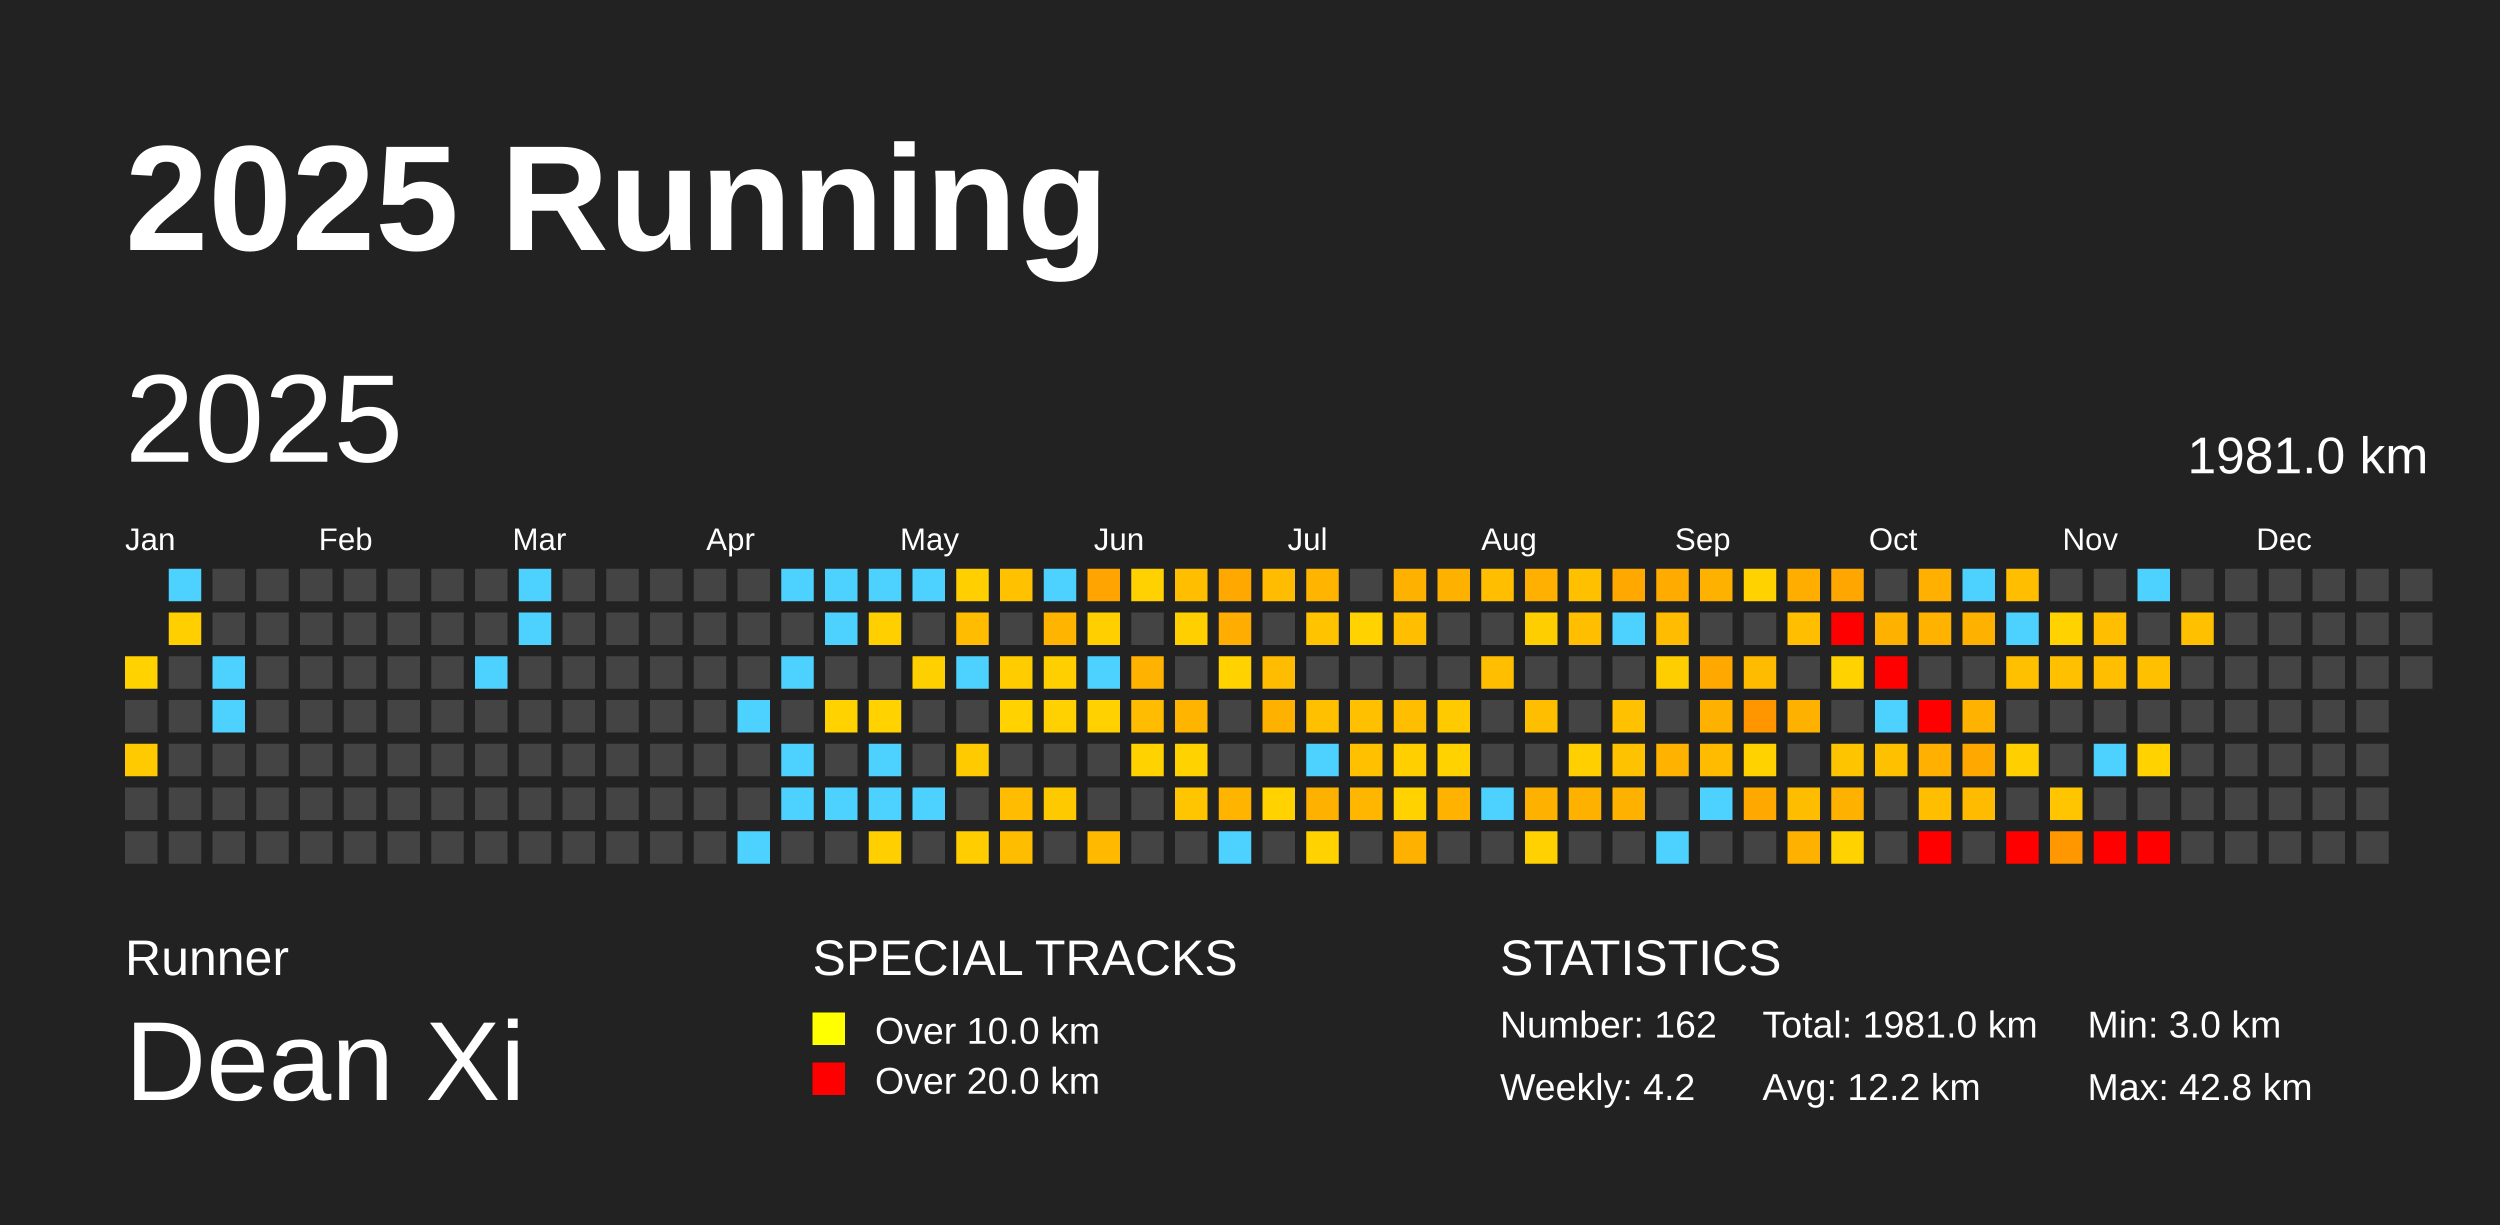
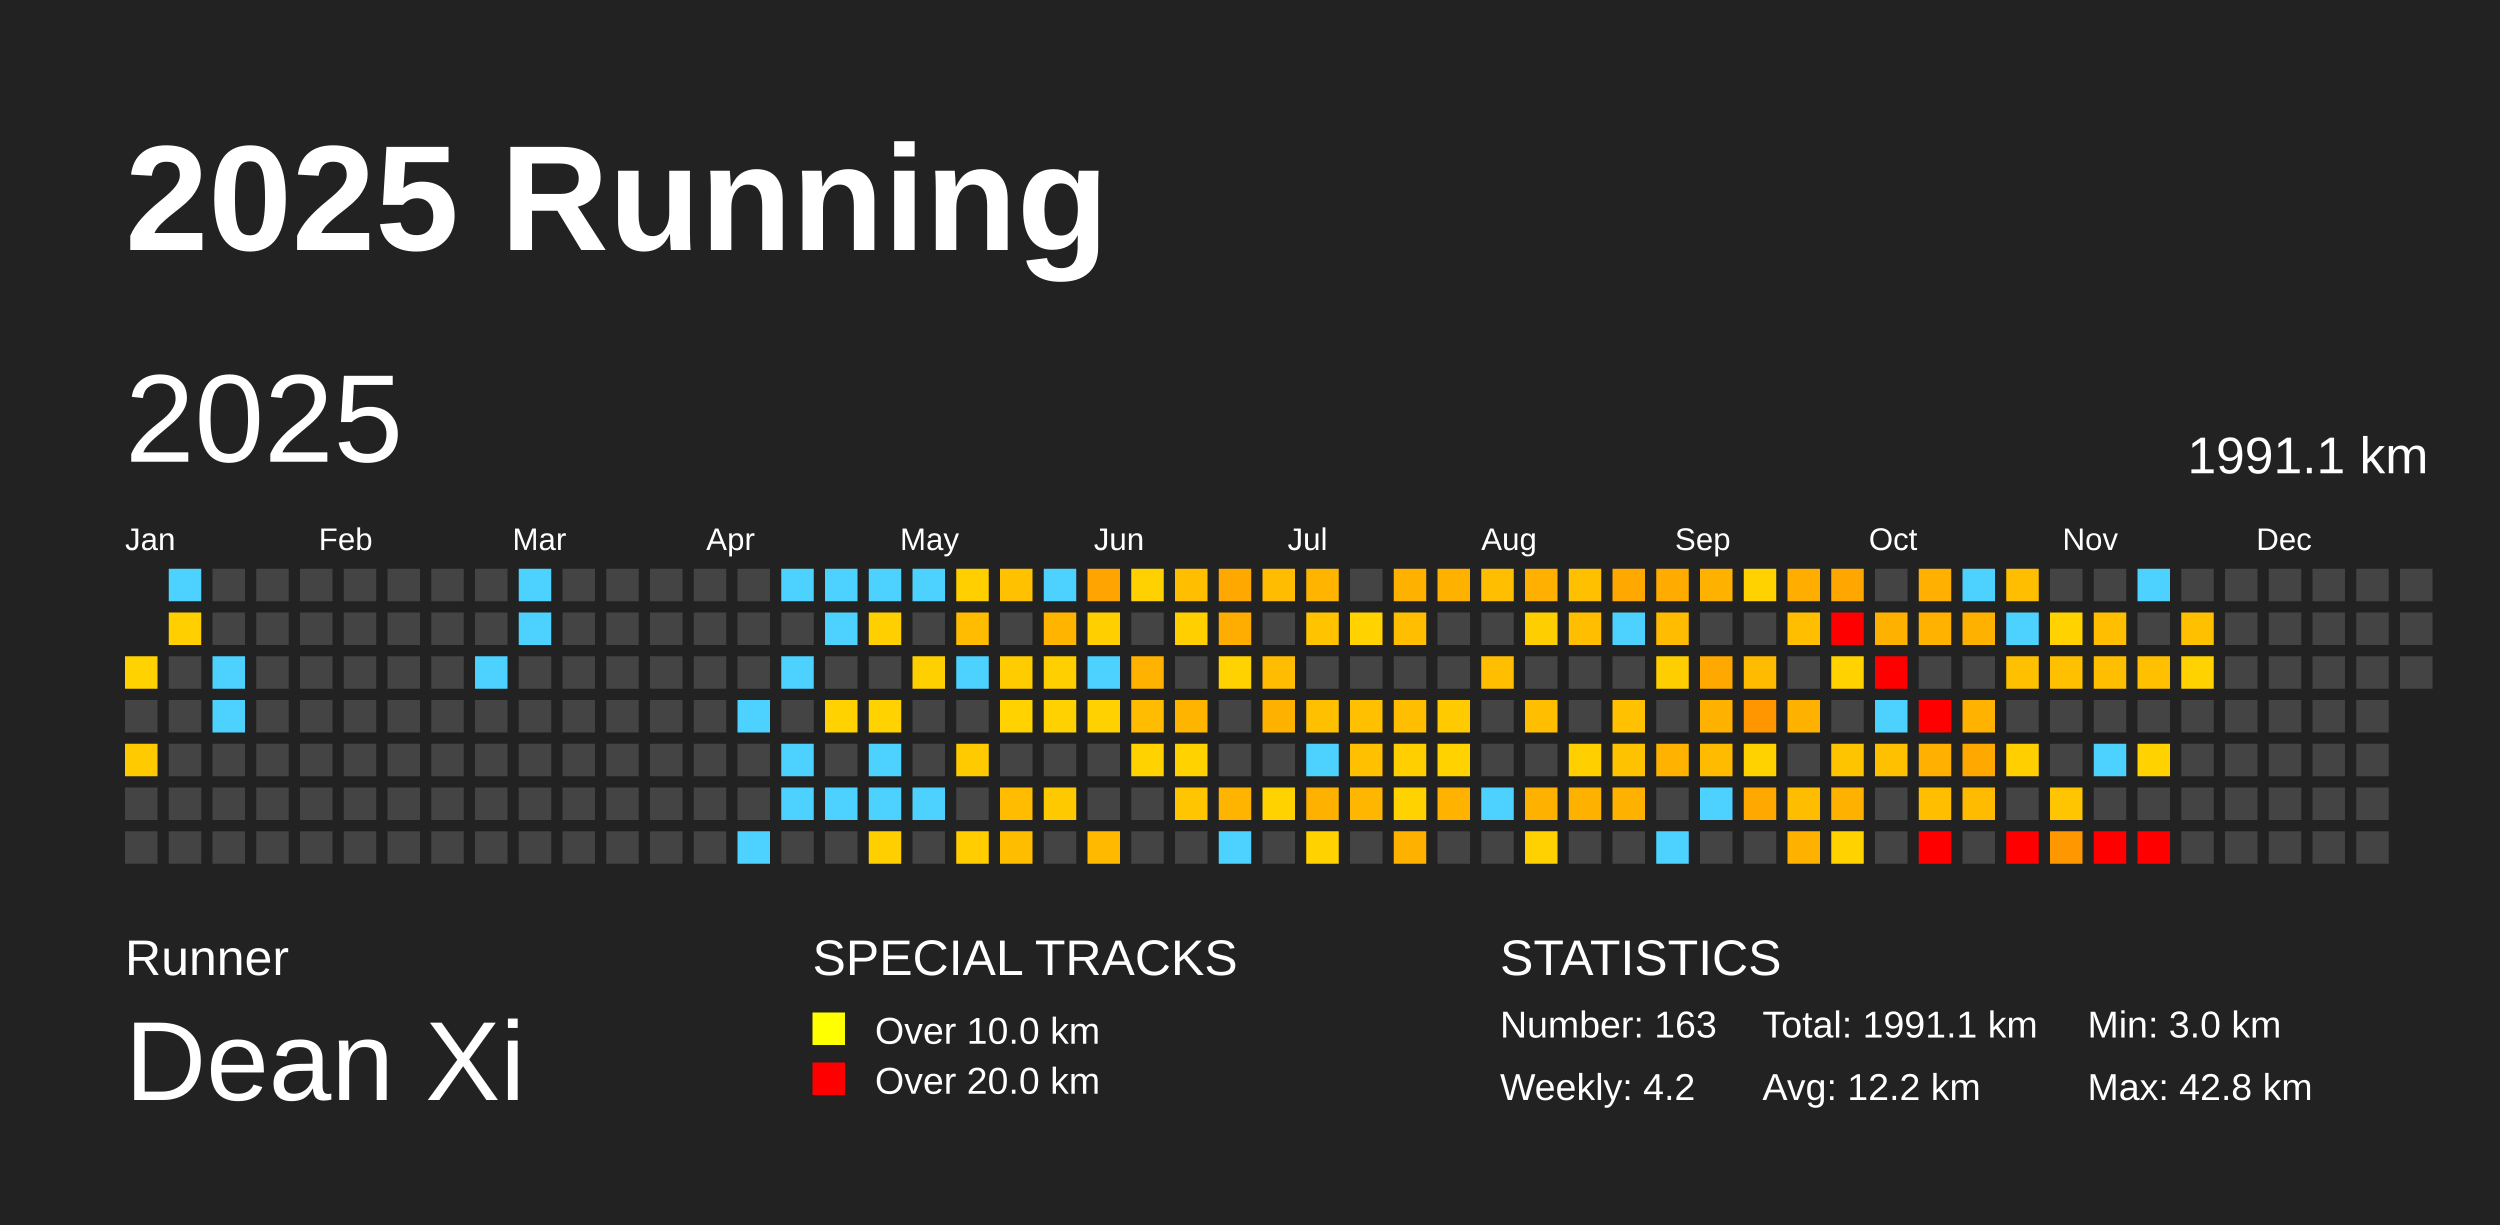
<svg xmlns="http://www.w3.org/2000/svg" baseProfile="full" height="98mm" version="1.1" viewBox="0,0,200,98" width="200mm">
  <defs />
  <rect fill="#222222" height="98" width="200" x="0" y="0" />
  <text fill="#FFFFFF" style="font-size:12px; font-family:Arial; font-weight:bold;" x="10" y="20">2025 Running</text>
  <text fill="#FFFFFF" style="font-size:4px; font-family:Arial" x="10" y="78">Runner</text>
  <text fill="#FFFFFF" style="font-size:9px; font-family:Arial" x="10" y="88">Dean Xi</text>
  <text fill="#FFFFFF" style="font-size:4px; font-family:Arial" x="65" y="78">SPECIAL TRACKS</text>
  <rect fill="yellow" height="2.6" width="2.6" x="65" y="81" />
  <text fill="#FFFFFF" style="font-size:3px; font-family:Arial" x="70" y="83.5">Over 10.0 km</text>
  <rect fill="red" height="2.6" width="2.6" x="65" y="85" />
  <text fill="#FFFFFF" style="font-size:3px; font-family:Arial" x="70" y="87.5">Over 20.0 km</text>
  <text fill="#FFFFFF" style="font-size:4px; font-family:Arial" x="120" y="78">STATISTICS</text>
-   <text fill="#FFFFFF" style="font-size:3px; font-family:Arial" x="120" y="83">Number: 162</text>
+   <text fill="#FFFFFF" style="font-size:3px; font-family:Arial" x="120" y="83">Number: 163</text>
  <text fill="#FFFFFF" style="font-size:3px; font-family:Arial" x="120" y="88">Weekly: 4.2</text>
-   <text fill="#FFFFFF" style="font-size:3px; font-family:Arial" x="141" y="83">Total: 1981.0 km</text>
+   <text fill="#FFFFFF" style="font-size:3px; font-family:Arial" x="141" y="83">Total: 1991.1 km</text>
  <text fill="#FFFFFF" style="font-size:3px; font-family:Arial" x="141" y="88">Avg: 12.2 km</text>
  <text fill="#FFFFFF" style="font-size:3px; font-family:Arial" x="167" y="83">Min: 3.0 km</text>
  <text fill="#FFFFFF" style="font-size:3px; font-family:Arial" x="167" y="88">Max: 42.8 km</text>
  <text dominant-baseline="hanging" fill="#FFFFFF" style="font-size:10.0px; font-family:Arial;" x="10" y="30">2025</text>
-   <text dominant-baseline="hanging" fill="#FFFFFF" style="font-size:4.125px; font-family:Arial;" x="175" y="35">1981.0 km</text>
+   <text dominant-baseline="hanging" fill="#FFFFFF" style="font-size:4.125px; font-family:Arial;" x="175" y="35">1991.1 km</text>
  <text fill="#FFFFFF" style="font-size:2.5px; font-family:Arial" x="10.0" y="44">Jan</text>
  <text fill="#FFFFFF" style="font-size:2.5px; font-family:Arial" x="25.5" y="44">Feb</text>
  <text fill="#FFFFFF" style="font-size:2.5px; font-family:Arial" x="41.0" y="44">Mar</text>
  <text fill="#FFFFFF" style="font-size:2.5px; font-family:Arial" x="56.5" y="44">Apr</text>
  <text fill="#FFFFFF" style="font-size:2.5px; font-family:Arial" x="72.0" y="44">May</text>
  <text fill="#FFFFFF" style="font-size:2.5px; font-family:Arial" x="87.5" y="44">Jun</text>
  <text fill="#FFFFFF" style="font-size:2.5px; font-family:Arial" x="103.0" y="44">Jul</text>
  <text fill="#FFFFFF" style="font-size:2.5px; font-family:Arial" x="118.5" y="44">Aug</text>
  <text fill="#FFFFFF" style="font-size:2.5px; font-family:Arial" x="134.0" y="44">Sep</text>
  <text fill="#FFFFFF" style="font-size:2.5px; font-family:Arial" x="149.5" y="44">Oct</text>
  <text fill="#FFFFFF" style="font-size:2.5px; font-family:Arial" x="165.0" y="44">Nov</text>
  <text fill="#FFFFFF" style="font-size:2.5px; font-family:Arial" x="180.5" y="44">Dec</text>
  <rect fill="#ffd200" height="2.6" width="2.6" x="10.0" y="52.5" />
  <rect fill="#444444" height="2.6" width="2.6" x="10.0" y="56.0" />
  <rect fill="#ffcb00" height="2.6" width="2.6" x="10.0" y="59.5" />
  <rect fill="#444444" height="2.6" width="2.6" x="10.0" y="63.0" />
  <rect fill="#444444" height="2.6" width="2.6" x="10.0" y="66.5" />
  <rect fill="#4dd2ff" height="2.6" width="2.6" x="13.5" y="45.5" />
  <rect fill="#ffcf00" height="2.6" width="2.6" x="13.5" y="49.0" />
  <rect fill="#444444" height="2.6" width="2.6" x="13.5" y="52.5" />
  <rect fill="#444444" height="2.6" width="2.6" x="13.5" y="56.0" />
  <rect fill="#444444" height="2.6" width="2.6" x="13.5" y="59.5" />
  <rect fill="#444444" height="2.6" width="2.6" x="13.5" y="63.0" />
  <rect fill="#444444" height="2.6" width="2.6" x="13.5" y="66.5" />
  <rect fill="#444444" height="2.6" width="2.6" x="17.0" y="45.5" />
  <rect fill="#444444" height="2.6" width="2.6" x="17.0" y="49.0" />
  <rect fill="#4dd2ff" height="2.6" width="2.6" x="17.0" y="52.5" />
  <rect fill="#4dd2ff" height="2.6" width="2.6" x="17.0" y="56.0" />
  <rect fill="#444444" height="2.6" width="2.6" x="17.0" y="59.5" />
  <rect fill="#444444" height="2.6" width="2.6" x="17.0" y="63.0" />
  <rect fill="#444444" height="2.6" width="2.6" x="17.0" y="66.5" />
  <rect fill="#444444" height="2.6" width="2.6" x="20.5" y="45.5" />
  <rect fill="#444444" height="2.6" width="2.6" x="20.5" y="49.0" />
  <rect fill="#444444" height="2.6" width="2.6" x="20.5" y="52.5" />
  <rect fill="#444444" height="2.6" width="2.6" x="20.5" y="56.0" />
  <rect fill="#444444" height="2.6" width="2.6" x="20.5" y="59.5" />
  <rect fill="#444444" height="2.6" width="2.6" x="20.5" y="63.0" />
  <rect fill="#444444" height="2.6" width="2.6" x="20.5" y="66.5" />
  <rect fill="#444444" height="2.6" width="2.6" x="24.0" y="45.5" />
  <rect fill="#444444" height="2.6" width="2.6" x="24.0" y="49.0" />
  <rect fill="#444444" height="2.6" width="2.6" x="24.0" y="52.5" />
  <rect fill="#444444" height="2.6" width="2.6" x="24.0" y="56.0" />
  <rect fill="#444444" height="2.6" width="2.6" x="24.0" y="59.5" />
  <rect fill="#444444" height="2.6" width="2.6" x="24.0" y="63.0" />
  <rect fill="#444444" height="2.6" width="2.6" x="24.0" y="66.5" />
  <rect fill="#444444" height="2.6" width="2.6" x="27.5" y="45.5" />
  <rect fill="#444444" height="2.6" width="2.6" x="27.5" y="49.0" />
  <rect fill="#444444" height="2.6" width="2.6" x="27.5" y="52.5" />
  <rect fill="#444444" height="2.6" width="2.6" x="27.5" y="56.0" />
  <rect fill="#444444" height="2.6" width="2.6" x="27.5" y="59.5" />
  <rect fill="#444444" height="2.6" width="2.6" x="27.5" y="63.0" />
  <rect fill="#444444" height="2.6" width="2.6" x="27.5" y="66.5" />
  <rect fill="#444444" height="2.6" width="2.6" x="31.0" y="45.5" />
  <rect fill="#444444" height="2.6" width="2.6" x="31.0" y="49.0" />
  <rect fill="#444444" height="2.6" width="2.6" x="31.0" y="52.5" />
  <rect fill="#444444" height="2.6" width="2.6" x="31.0" y="56.0" />
  <rect fill="#444444" height="2.6" width="2.6" x="31.0" y="59.5" />
  <rect fill="#444444" height="2.6" width="2.6" x="31.0" y="63.0" />
  <rect fill="#444444" height="2.6" width="2.6" x="31.0" y="66.5" />
  <rect fill="#444444" height="2.6" width="2.6" x="34.5" y="45.5" />
  <rect fill="#444444" height="2.6" width="2.6" x="34.5" y="49.0" />
  <rect fill="#444444" height="2.6" width="2.6" x="34.5" y="52.5" />
  <rect fill="#444444" height="2.6" width="2.6" x="34.5" y="56.0" />
  <rect fill="#444444" height="2.6" width="2.6" x="34.5" y="59.5" />
  <rect fill="#444444" height="2.6" width="2.6" x="34.5" y="63.0" />
  <rect fill="#444444" height="2.6" width="2.6" x="34.5" y="66.5" />
  <rect fill="#444444" height="2.6" width="2.6" x="38.0" y="45.5" />
  <rect fill="#444444" height="2.6" width="2.6" x="38.0" y="49.0" />
  <rect fill="#4dd2ff" height="2.6" width="2.6" x="38.0" y="52.5" />
  <rect fill="#444444" height="2.6" width="2.6" x="38.0" y="56.0" />
  <rect fill="#444444" height="2.6" width="2.6" x="38.0" y="59.5" />
  <rect fill="#444444" height="2.6" width="2.6" x="38.0" y="63.0" />
  <rect fill="#444444" height="2.6" width="2.6" x="38.0" y="66.5" />
  <rect fill="#4dd2ff" height="2.6" width="2.6" x="41.5" y="45.5" />
  <rect fill="#4dd2ff" height="2.6" width="2.6" x="41.5" y="49.0" />
  <rect fill="#444444" height="2.6" width="2.6" x="41.5" y="52.5" />
  <rect fill="#444444" height="2.6" width="2.6" x="41.5" y="56.0" />
  <rect fill="#444444" height="2.6" width="2.6" x="41.5" y="59.5" />
  <rect fill="#444444" height="2.6" width="2.6" x="41.5" y="63.0" />
  <rect fill="#444444" height="2.6" width="2.6" x="41.5" y="66.5" />
  <rect fill="#444444" height="2.6" width="2.6" x="45.0" y="45.5" />
  <rect fill="#444444" height="2.6" width="2.6" x="45.0" y="49.0" />
  <rect fill="#444444" height="2.6" width="2.6" x="45.0" y="52.5" />
  <rect fill="#444444" height="2.6" width="2.6" x="45.0" y="56.0" />
  <rect fill="#444444" height="2.6" width="2.6" x="45.0" y="59.5" />
  <rect fill="#444444" height="2.6" width="2.6" x="45.0" y="63.0" />
  <rect fill="#444444" height="2.6" width="2.6" x="45.0" y="66.5" />
  <rect fill="#444444" height="2.6" width="2.6" x="48.5" y="45.5" />
  <rect fill="#444444" height="2.6" width="2.6" x="48.5" y="49.0" />
  <rect fill="#444444" height="2.6" width="2.6" x="48.5" y="52.5" />
  <rect fill="#444444" height="2.6" width="2.6" x="48.5" y="56.0" />
  <rect fill="#444444" height="2.6" width="2.6" x="48.5" y="59.5" />
  <rect fill="#444444" height="2.6" width="2.6" x="48.5" y="63.0" />
  <rect fill="#444444" height="2.6" width="2.6" x="48.5" y="66.5" />
  <rect fill="#444444" height="2.6" width="2.6" x="52.0" y="45.5" />
  <rect fill="#444444" height="2.6" width="2.6" x="52.0" y="49.0" />
  <rect fill="#444444" height="2.6" width="2.6" x="52.0" y="52.5" />
  <rect fill="#444444" height="2.6" width="2.6" x="52.0" y="56.0" />
  <rect fill="#444444" height="2.6" width="2.6" x="52.0" y="59.5" />
  <rect fill="#444444" height="2.6" width="2.6" x="52.0" y="63.0" />
  <rect fill="#444444" height="2.6" width="2.6" x="52.0" y="66.5" />
  <rect fill="#444444" height="2.6" width="2.6" x="55.5" y="45.5" />
  <rect fill="#444444" height="2.6" width="2.6" x="55.5" y="49.0" />
  <rect fill="#444444" height="2.6" width="2.6" x="55.5" y="52.5" />
  <rect fill="#444444" height="2.6" width="2.6" x="55.5" y="56.0" />
  <rect fill="#444444" height="2.6" width="2.6" x="55.5" y="59.5" />
  <rect fill="#444444" height="2.6" width="2.6" x="55.5" y="63.0" />
  <rect fill="#444444" height="2.6" width="2.6" x="55.5" y="66.5" />
  <rect fill="#444444" height="2.6" width="2.6" x="59.0" y="45.5" />
  <rect fill="#444444" height="2.6" width="2.6" x="59.0" y="49.0" />
  <rect fill="#444444" height="2.6" width="2.6" x="59.0" y="52.5" />
  <rect fill="#4dd2ff" height="2.6" width="2.6" x="59.0" y="56.0" />
  <rect fill="#444444" height="2.6" width="2.6" x="59.0" y="59.5" />
  <rect fill="#444444" height="2.6" width="2.6" x="59.0" y="63.0" />
  <rect fill="#4dd2ff" height="2.6" width="2.6" x="59.0" y="66.5" />
  <rect fill="#4dd2ff" height="2.6" width="2.6" x="62.5" y="45.5" />
  <rect fill="#444444" height="2.6" width="2.6" x="62.5" y="49.0" />
  <rect fill="#4dd2ff" height="2.6" width="2.6" x="62.5" y="52.5" />
  <rect fill="#444444" height="2.6" width="2.6" x="62.5" y="56.0" />
  <rect fill="#4dd2ff" height="2.6" width="2.6" x="62.5" y="59.5" />
  <rect fill="#4dd2ff" height="2.6" width="2.6" x="62.5" y="63.0" />
  <rect fill="#444444" height="2.6" width="2.6" x="62.5" y="66.5" />
  <rect fill="#4dd2ff" height="2.6" width="2.6" x="66.0" y="45.5" />
  <rect fill="#4dd2ff" height="2.6" width="2.6" x="66.0" y="49.0" />
  <rect fill="#444444" height="2.6" width="2.6" x="66.0" y="52.5" />
  <rect fill="#ffd200" height="2.6" width="2.6" x="66.0" y="56.0" />
  <rect fill="#444444" height="2.6" width="2.6" x="66.0" y="59.5" />
  <rect fill="#4dd2ff" height="2.6" width="2.6" x="66.0" y="63.0" />
  <rect fill="#444444" height="2.6" width="2.6" x="66.0" y="66.5" />
  <rect fill="#4dd2ff" height="2.6" width="2.6" x="69.5" y="45.5" />
  <rect fill="#ffcf00" height="2.6" width="2.6" x="69.5" y="49.0" />
  <rect fill="#444444" height="2.6" width="2.6" x="69.5" y="52.5" />
  <rect fill="#ffd200" height="2.6" width="2.6" x="69.5" y="56.0" />
  <rect fill="#4dd2ff" height="2.6" width="2.6" x="69.5" y="59.5" />
  <rect fill="#4dd2ff" height="2.6" width="2.6" x="69.5" y="63.0" />
  <rect fill="#ffcf00" height="2.6" width="2.6" x="69.5" y="66.5" />
  <rect fill="#4dd2ff" height="2.6" width="2.6" x="73.0" y="45.5" />
  <rect fill="#444444" height="2.6" width="2.6" x="73.0" y="49.0" />
  <rect fill="#ffd000" height="2.6" width="2.6" x="73.0" y="52.5" />
  <rect fill="#444444" height="2.6" width="2.6" x="73.0" y="56.0" />
  <rect fill="#444444" height="2.6" width="2.6" x="73.0" y="59.5" />
  <rect fill="#4dd2ff" height="2.6" width="2.6" x="73.0" y="63.0" />
  <rect fill="#444444" height="2.6" width="2.6" x="73.0" y="66.5" />
  <rect fill="#ffcf00" height="2.6" width="2.6" x="76.5" y="45.5" />
  <rect fill="#ffbc00" height="2.6" width="2.6" x="76.5" y="49.0" />
  <rect fill="#4dd2ff" height="2.6" width="2.6" x="76.5" y="52.5" />
  <rect fill="#444444" height="2.6" width="2.6" x="76.5" y="56.0" />
  <rect fill="#ffcb00" height="2.6" width="2.6" x="76.5" y="59.5" />
  <rect fill="#444444" height="2.6" width="2.6" x="76.5" y="63.0" />
  <rect fill="#ffcd00" height="2.6" width="2.6" x="76.5" y="66.5" />
  <rect fill="#ffc100" height="2.6" width="2.6" x="80.0" y="45.5" />
  <rect fill="#444444" height="2.6" width="2.6" x="80.0" y="49.0" />
  <rect fill="#ffcc00" height="2.6" width="2.6" x="80.0" y="52.5" />
  <rect fill="#ffd200" height="2.6" width="2.6" x="80.0" y="56.0" />
  <rect fill="#444444" height="2.6" width="2.6" x="80.0" y="59.5" />
  <rect fill="#ffbc00" height="2.6" width="2.6" x="80.0" y="63.0" />
  <rect fill="#ffbd00" height="2.6" width="2.6" x="80.0" y="66.5" />
  <rect fill="#4dd2ff" height="2.6" width="2.6" x="83.5" y="45.5" />
  <rect fill="#ffb400" height="2.6" width="2.6" x="83.5" y="49.0" />
  <rect fill="#ffcf00" height="2.6" width="2.6" x="83.5" y="52.5" />
  <rect fill="#ffd100" height="2.6" width="2.6" x="83.5" y="56.0" />
  <rect fill="#444444" height="2.6" width="2.6" x="83.5" y="59.5" />
  <rect fill="#ffc900" height="2.6" width="2.6" x="83.5" y="63.0" />
  <rect fill="#444444" height="2.6" width="2.6" x="83.5" y="66.5" />
  <rect fill="#ffa400" height="2.6" width="2.6" x="87.0" y="45.5" />
  <rect fill="#ffcf00" height="2.6" width="2.6" x="87.0" y="49.0" />
  <rect fill="#4dd2ff" height="2.6" width="2.6" x="87.0" y="52.5" />
  <rect fill="#ffd100" height="2.6" width="2.6" x="87.0" y="56.0" />
  <rect fill="#444444" height="2.6" width="2.6" x="87.0" y="59.5" />
  <rect fill="#444444" height="2.6" width="2.6" x="87.0" y="63.0" />
  <rect fill="#ffba00" height="2.6" width="2.6" x="87.0" y="66.5" />
  <rect fill="#ffd100" height="2.6" width="2.6" x="90.5" y="45.5" />
  <rect fill="#444444" height="2.6" width="2.6" x="90.5" y="49.0" />
  <rect fill="#ffb200" height="2.6" width="2.6" x="90.5" y="52.5" />
  <rect fill="#ffbc00" height="2.6" width="2.6" x="90.5" y="56.0" />
  <rect fill="#ffd200" height="2.6" width="2.6" x="90.5" y="59.5" />
  <rect fill="#444444" height="2.6" width="2.6" x="90.5" y="63.0" />
  <rect fill="#444444" height="2.6" width="2.6" x="90.5" y="66.5" />
  <rect fill="#ffbf00" height="2.6" width="2.6" x="94.0" y="45.5" />
  <rect fill="#ffcf00" height="2.6" width="2.6" x="94.0" y="49.0" />
  <rect fill="#444444" height="2.6" width="2.6" x="94.0" y="52.5" />
  <rect fill="#ffb400" height="2.6" width="2.6" x="94.0" y="56.0" />
  <rect fill="#ffd200" height="2.6" width="2.6" x="94.0" y="59.5" />
  <rect fill="#ffc500" height="2.6" width="2.6" x="94.0" y="63.0" />
  <rect fill="#444444" height="2.6" width="2.6" x="94.0" y="66.5" />
  <rect fill="#ffa900" height="2.6" width="2.6" x="97.5" y="45.5" />
  <rect fill="#ffad00" height="2.6" width="2.6" x="97.5" y="49.0" />
  <rect fill="#ffd200" height="2.6" width="2.6" x="97.5" y="52.5" />
  <rect fill="#444444" height="2.6" width="2.6" x="97.5" y="56.0" />
  <rect fill="#444444" height="2.6" width="2.6" x="97.5" y="59.5" />
  <rect fill="#ffb500" height="2.6" width="2.6" x="97.5" y="63.0" />
  <rect fill="#4dd2ff" height="2.6" width="2.6" x="97.5" y="66.5" />
  <rect fill="#ffbc00" height="2.6" width="2.6" x="101.0" y="45.5" />
  <rect fill="#444444" height="2.6" width="2.6" x="101.0" y="49.0" />
  <rect fill="#ffbc00" height="2.6" width="2.6" x="101.0" y="52.5" />
  <rect fill="#ffb100" height="2.6" width="2.6" x="101.0" y="56.0" />
  <rect fill="#444444" height="2.6" width="2.6" x="101.0" y="59.5" />
  <rect fill="#ffd200" height="2.6" width="2.6" x="101.0" y="63.0" />
  <rect fill="#444444" height="2.6" width="2.6" x="101.0" y="66.5" />
  <rect fill="#ffb400" height="2.6" width="2.6" x="104.5" y="45.5" />
  <rect fill="#ffc300" height="2.6" width="2.6" x="104.5" y="49.0" />
  <rect fill="#444444" height="2.6" width="2.6" x="104.5" y="52.5" />
  <rect fill="#ffc000" height="2.6" width="2.6" x="104.5" y="56.0" />
  <rect fill="#4dd2ff" height="2.6" width="2.6" x="104.5" y="59.5" />
  <rect fill="#ffb100" height="2.6" width="2.6" x="104.5" y="63.0" />
  <rect fill="#ffd200" height="2.6" width="2.6" x="104.5" y="66.5" />
  <rect fill="#444444" height="2.6" width="2.6" x="108.0" y="45.5" />
  <rect fill="#ffd200" height="2.6" width="2.6" x="108.0" y="49.0" />
  <rect fill="#444444" height="2.6" width="2.6" x="108.0" y="52.5" />
  <rect fill="#ffc000" height="2.6" width="2.6" x="108.0" y="56.0" />
  <rect fill="#ffc000" height="2.6" width="2.6" x="108.0" y="59.5" />
  <rect fill="#ffb600" height="2.6" width="2.6" x="108.0" y="63.0" />
  <rect fill="#444444" height="2.6" width="2.6" x="108.0" y="66.5" />
  <rect fill="#ffb100" height="2.6" width="2.6" x="111.5" y="45.5" />
  <rect fill="#ffbf00" height="2.6" width="2.6" x="111.5" y="49.0" />
  <rect fill="#444444" height="2.6" width="2.6" x="111.5" y="52.5" />
  <rect fill="#ffbf00" height="2.6" width="2.6" x="111.5" y="56.0" />
  <rect fill="#ffcf00" height="2.6" width="2.6" x="111.5" y="59.5" />
  <rect fill="#ffd200" height="2.6" width="2.6" x="111.5" y="63.0" />
  <rect fill="#ffb100" height="2.6" width="2.6" x="111.5" y="66.5" />
  <rect fill="#ffb100" height="2.6" width="2.6" x="115.0" y="45.5" />
  <rect fill="#444444" height="2.6" width="2.6" x="115.0" y="49.0" />
  <rect fill="#444444" height="2.6" width="2.6" x="115.0" y="52.5" />
  <rect fill="#ffcb00" height="2.6" width="2.6" x="115.0" y="56.0" />
  <rect fill="#ffd200" height="2.6" width="2.6" x="115.0" y="59.5" />
  <rect fill="#ffb200" height="2.6" width="2.6" x="115.0" y="63.0" />
  <rect fill="#444444" height="2.6" width="2.6" x="115.0" y="66.5" />
  <rect fill="#ffbf00" height="2.6" width="2.6" x="118.5" y="45.5" />
  <rect fill="#444444" height="2.6" width="2.6" x="118.5" y="49.0" />
  <rect fill="#ffbf00" height="2.6" width="2.6" x="118.5" y="52.5" />
  <rect fill="#444444" height="2.6" width="2.6" x="118.5" y="56.0" />
  <rect fill="#444444" height="2.6" width="2.6" x="118.5" y="59.5" />
  <rect fill="#4dd2ff" height="2.6" width="2.6" x="118.5" y="63.0" />
  <rect fill="#444444" height="2.6" width="2.6" x="118.5" y="66.5" />
  <rect fill="#ffb000" height="2.6" width="2.6" x="122.0" y="45.5" />
  <rect fill="#ffce00" height="2.6" width="2.6" x="122.0" y="49.0" />
  <rect fill="#444444" height="2.6" width="2.6" x="122.0" y="52.5" />
  <rect fill="#ffbf00" height="2.6" width="2.6" x="122.0" y="56.0" />
  <rect fill="#444444" height="2.6" width="2.6" x="122.0" y="59.5" />
  <rect fill="#ffb100" height="2.6" width="2.6" x="122.0" y="63.0" />
  <rect fill="#ffd100" height="2.6" width="2.6" x="122.0" y="66.5" />
  <rect fill="#ffc000" height="2.6" width="2.6" x="125.5" y="45.5" />
  <rect fill="#ffbf00" height="2.6" width="2.6" x="125.5" y="49.0" />
  <rect fill="#444444" height="2.6" width="2.6" x="125.5" y="52.5" />
  <rect fill="#444444" height="2.6" width="2.6" x="125.5" y="56.0" />
  <rect fill="#ffcf00" height="2.6" width="2.6" x="125.5" y="59.5" />
  <rect fill="#ffb100" height="2.6" width="2.6" x="125.5" y="63.0" />
  <rect fill="#444444" height="2.6" width="2.6" x="125.5" y="66.5" />
  <rect fill="#ffa800" height="2.6" width="2.6" x="129.0" y="45.5" />
  <rect fill="#4dd2ff" height="2.6" width="2.6" x="129.0" y="49.0" />
  <rect fill="#444444" height="2.6" width="2.6" x="129.0" y="52.5" />
  <rect fill="#ffc100" height="2.6" width="2.6" x="129.0" y="56.0" />
  <rect fill="#ffc200" height="2.6" width="2.6" x="129.0" y="59.5" />
  <rect fill="#ffb100" height="2.6" width="2.6" x="129.0" y="63.0" />
  <rect fill="#444444" height="2.6" width="2.6" x="129.0" y="66.5" />
  <rect fill="#ffab00" height="2.6" width="2.6" x="132.5" y="45.5" />
  <rect fill="#ffbc00" height="2.6" width="2.6" x="132.5" y="49.0" />
  <rect fill="#ffce00" height="2.6" width="2.6" x="132.5" y="52.5" />
  <rect fill="#444444" height="2.6" width="2.6" x="132.5" y="56.0" />
  <rect fill="#ffb300" height="2.6" width="2.6" x="132.5" y="59.5" />
  <rect fill="#444444" height="2.6" width="2.6" x="132.5" y="63.0" />
  <rect fill="#4dd2ff" height="2.6" width="2.6" x="132.5" y="66.5" />
  <rect fill="#ffb100" height="2.6" width="2.6" x="136.0" y="45.5" />
  <rect fill="#444444" height="2.6" width="2.6" x="136.0" y="49.0" />
  <rect fill="#ffa800" height="2.6" width="2.6" x="136.0" y="52.5" />
  <rect fill="#ffb100" height="2.6" width="2.6" x="136.0" y="56.0" />
  <rect fill="#ffbb00" height="2.6" width="2.6" x="136.0" y="59.5" />
  <rect fill="#4dd2ff" height="2.6" width="2.6" x="136.0" y="63.0" />
  <rect fill="#444444" height="2.6" width="2.6" x="136.0" y="66.5" />
  <rect fill="#ffd200" height="2.6" width="2.6" x="139.5" y="45.5" />
  <rect fill="#444444" height="2.6" width="2.6" x="139.5" y="49.0" />
  <rect fill="#ffbb00" height="2.6" width="2.6" x="139.5" y="52.5" />
  <rect fill="#ff9600" height="2.6" width="2.6" x="139.5" y="56.0" />
  <rect fill="#ffd200" height="2.6" width="2.6" x="139.5" y="59.5" />
  <rect fill="#ffa800" height="2.6" width="2.6" x="139.5" y="63.0" />
  <rect fill="#444444" height="2.6" width="2.6" x="139.5" y="66.5" />
  <rect fill="#ffae00" height="2.6" width="2.6" x="143.0" y="45.5" />
  <rect fill="#ffbf00" height="2.6" width="2.6" x="143.0" y="49.0" />
  <rect fill="#444444" height="2.6" width="2.6" x="143.0" y="52.5" />
  <rect fill="#ffb100" height="2.6" width="2.6" x="143.0" y="56.0" />
  <rect fill="#444444" height="2.6" width="2.6" x="143.0" y="59.5" />
  <rect fill="#ffbd00" height="2.6" width="2.6" x="143.0" y="63.0" />
  <rect fill="#ffb100" height="2.6" width="2.6" x="143.0" y="66.5" />
  <rect fill="#ffa700" height="2.6" width="2.6" x="146.5" y="45.5" />
  <rect fill="red" height="2.6" width="2.6" x="146.5" y="49.0" />
  <rect fill="#ffd200" height="2.6" width="2.6" x="146.5" y="52.5" />
  <rect fill="#444444" height="2.6" width="2.6" x="146.5" y="56.0" />
  <rect fill="#ffc400" height="2.6" width="2.6" x="146.5" y="59.5" />
  <rect fill="#ffb100" height="2.6" width="2.6" x="146.5" y="63.0" />
  <rect fill="#ffd200" height="2.6" width="2.6" x="146.5" y="66.5" />
  <rect fill="#444444" height="2.6" width="2.6" x="150.0" y="45.5" />
  <rect fill="#ffb100" height="2.6" width="2.6" x="150.0" y="49.0" />
  <rect fill="red" height="2.6" width="2.6" x="150.0" y="52.5" />
  <rect fill="#4dd2ff" height="2.6" width="2.6" x="150.0" y="56.0" />
  <rect fill="#ffc000" height="2.6" width="2.6" x="150.0" y="59.5" />
  <rect fill="#444444" height="2.6" width="2.6" x="150.0" y="63.0" />
  <rect fill="#444444" height="2.6" width="2.6" x="150.0" y="66.5" />
  <rect fill="#ffb000" height="2.6" width="2.6" x="153.5" y="45.5" />
  <rect fill="#ffb200" height="2.6" width="2.6" x="153.5" y="49.0" />
  <rect fill="#444444" height="2.6" width="2.6" x="153.5" y="52.5" />
  <rect fill="red" height="2.6" width="2.6" x="153.5" y="56.0" />
  <rect fill="#ffb000" height="2.6" width="2.6" x="153.5" y="59.5" />
  <rect fill="#ffbf00" height="2.6" width="2.6" x="153.5" y="63.0" />
  <rect fill="red" height="2.6" width="2.6" x="153.5" y="66.5" />
  <rect fill="#4dd2ff" height="2.6" width="2.6" x="157.0" y="45.5" />
  <rect fill="#ffb100" height="2.6" width="2.6" x="157.0" y="49.0" />
  <rect fill="#444444" height="2.6" width="2.6" x="157.0" y="52.5" />
  <rect fill="#ffb200" height="2.6" width="2.6" x="157.0" y="56.0" />
  <rect fill="#ffa900" height="2.6" width="2.6" x="157.0" y="59.5" />
  <rect fill="#ffbb00" height="2.6" width="2.6" x="157.0" y="63.0" />
  <rect fill="#444444" height="2.6" width="2.6" x="157.0" y="66.5" />
  <rect fill="#ffbf00" height="2.6" width="2.6" x="160.5" y="45.5" />
  <rect fill="#4dd2ff" height="2.6" width="2.6" x="160.5" y="49.0" />
  <rect fill="#ffc000" height="2.6" width="2.6" x="160.5" y="52.5" />
  <rect fill="#444444" height="2.6" width="2.6" x="160.5" y="56.0" />
  <rect fill="#ffcf00" height="2.6" width="2.6" x="160.5" y="59.5" />
  <rect fill="#444444" height="2.6" width="2.6" x="160.5" y="63.0" />
  <rect fill="red" height="2.6" width="2.6" x="160.5" y="66.5" />
  <rect fill="#444444" height="2.6" width="2.6" x="164.0" y="45.5" />
  <rect fill="#ffd200" height="2.6" width="2.6" x="164.0" y="49.0" />
  <rect fill="#ffc000" height="2.6" width="2.6" x="164.0" y="52.5" />
  <rect fill="#444444" height="2.6" width="2.6" x="164.0" y="56.0" />
  <rect fill="#444444" height="2.6" width="2.6" x="164.0" y="59.5" />
  <rect fill="#ffc500" height="2.6" width="2.6" x="164.0" y="63.0" />
  <rect fill="#ff9800" height="2.6" width="2.6" x="164.0" y="66.5" />
  <rect fill="#444444" height="2.6" width="2.6" x="167.5" y="45.5" />
  <rect fill="#ffbf00" height="2.6" width="2.6" x="167.5" y="49.0" />
  <rect fill="#ffbf00" height="2.6" width="2.6" x="167.5" y="52.5" />
  <rect fill="#444444" height="2.6" width="2.6" x="167.5" y="56.0" />
  <rect fill="#4dd2ff" height="2.6" width="2.6" x="167.5" y="59.5" />
  <rect fill="#444444" height="2.6" width="2.6" x="167.5" y="63.0" />
  <rect fill="red" height="2.6" width="2.6" x="167.5" y="66.5" />
  <rect fill="#4dd2ff" height="2.6" width="2.6" x="171.0" y="45.5" />
  <rect fill="#444444" height="2.6" width="2.6" x="171.0" y="49.0" />
  <rect fill="#ffc000" height="2.6" width="2.6" x="171.0" y="52.5" />
  <rect fill="#444444" height="2.6" width="2.6" x="171.0" y="56.0" />
  <rect fill="#ffd200" height="2.6" width="2.6" x="171.0" y="59.5" />
  <rect fill="#444444" height="2.6" width="2.6" x="171.0" y="63.0" />
  <rect fill="red" height="2.6" width="2.6" x="171.0" y="66.5" />
  <rect fill="#444444" height="2.6" width="2.6" x="174.5" y="45.5" />
  <rect fill="#ffc000" height="2.6" width="2.6" x="174.5" y="49.0" />
-   <rect fill="#444444" height="2.6" width="2.6" x="174.5" y="52.5" />
+   <rect fill="#ffd200" height="2.6" width="2.6" x="174.5" y="52.5" />
  <rect fill="#444444" height="2.6" width="2.6" x="174.5" y="56.0" />
  <rect fill="#444444" height="2.6" width="2.6" x="174.5" y="59.5" />
  <rect fill="#444444" height="2.6" width="2.6" x="174.5" y="63.0" />
  <rect fill="#444444" height="2.6" width="2.6" x="174.5" y="66.5" />
  <rect fill="#444444" height="2.6" width="2.6" x="178.0" y="45.5" />
  <rect fill="#444444" height="2.6" width="2.6" x="178.0" y="49.0" />
  <rect fill="#444444" height="2.6" width="2.6" x="178.0" y="52.5" />
  <rect fill="#444444" height="2.6" width="2.6" x="178.0" y="56.0" />
  <rect fill="#444444" height="2.6" width="2.6" x="178.0" y="59.5" />
  <rect fill="#444444" height="2.6" width="2.6" x="178.0" y="63.0" />
  <rect fill="#444444" height="2.6" width="2.6" x="178.0" y="66.5" />
  <rect fill="#444444" height="2.6" width="2.6" x="181.5" y="45.5" />
  <rect fill="#444444" height="2.6" width="2.6" x="181.5" y="49.0" />
  <rect fill="#444444" height="2.6" width="2.6" x="181.5" y="52.5" />
  <rect fill="#444444" height="2.6" width="2.6" x="181.5" y="56.0" />
  <rect fill="#444444" height="2.6" width="2.6" x="181.5" y="59.5" />
  <rect fill="#444444" height="2.6" width="2.6" x="181.5" y="63.0" />
  <rect fill="#444444" height="2.6" width="2.6" x="181.5" y="66.5" />
  <rect fill="#444444" height="2.6" width="2.6" x="185.0" y="45.5" />
  <rect fill="#444444" height="2.6" width="2.6" x="185.0" y="49.0" />
  <rect fill="#444444" height="2.6" width="2.6" x="185.0" y="52.5" />
  <rect fill="#444444" height="2.6" width="2.6" x="185.0" y="56.0" />
  <rect fill="#444444" height="2.6" width="2.6" x="185.0" y="59.5" />
  <rect fill="#444444" height="2.6" width="2.6" x="185.0" y="63.0" />
  <rect fill="#444444" height="2.6" width="2.6" x="185.0" y="66.5" />
  <rect fill="#444444" height="2.6" width="2.6" x="188.5" y="45.5" />
  <rect fill="#444444" height="2.6" width="2.6" x="188.5" y="49.0" />
  <rect fill="#444444" height="2.6" width="2.6" x="188.5" y="52.5" />
  <rect fill="#444444" height="2.6" width="2.6" x="188.5" y="56.0" />
  <rect fill="#444444" height="2.6" width="2.6" x="188.5" y="59.5" />
  <rect fill="#444444" height="2.6" width="2.6" x="188.5" y="63.0" />
  <rect fill="#444444" height="2.6" width="2.6" x="188.5" y="66.5" />
  <rect fill="#444444" height="2.6" width="2.6" x="192.0" y="45.5" />
  <rect fill="#444444" height="2.6" width="2.6" x="192.0" y="49.0" />
  <rect fill="#444444" height="2.6" width="2.6" x="192.0" y="52.5" />
</svg>
